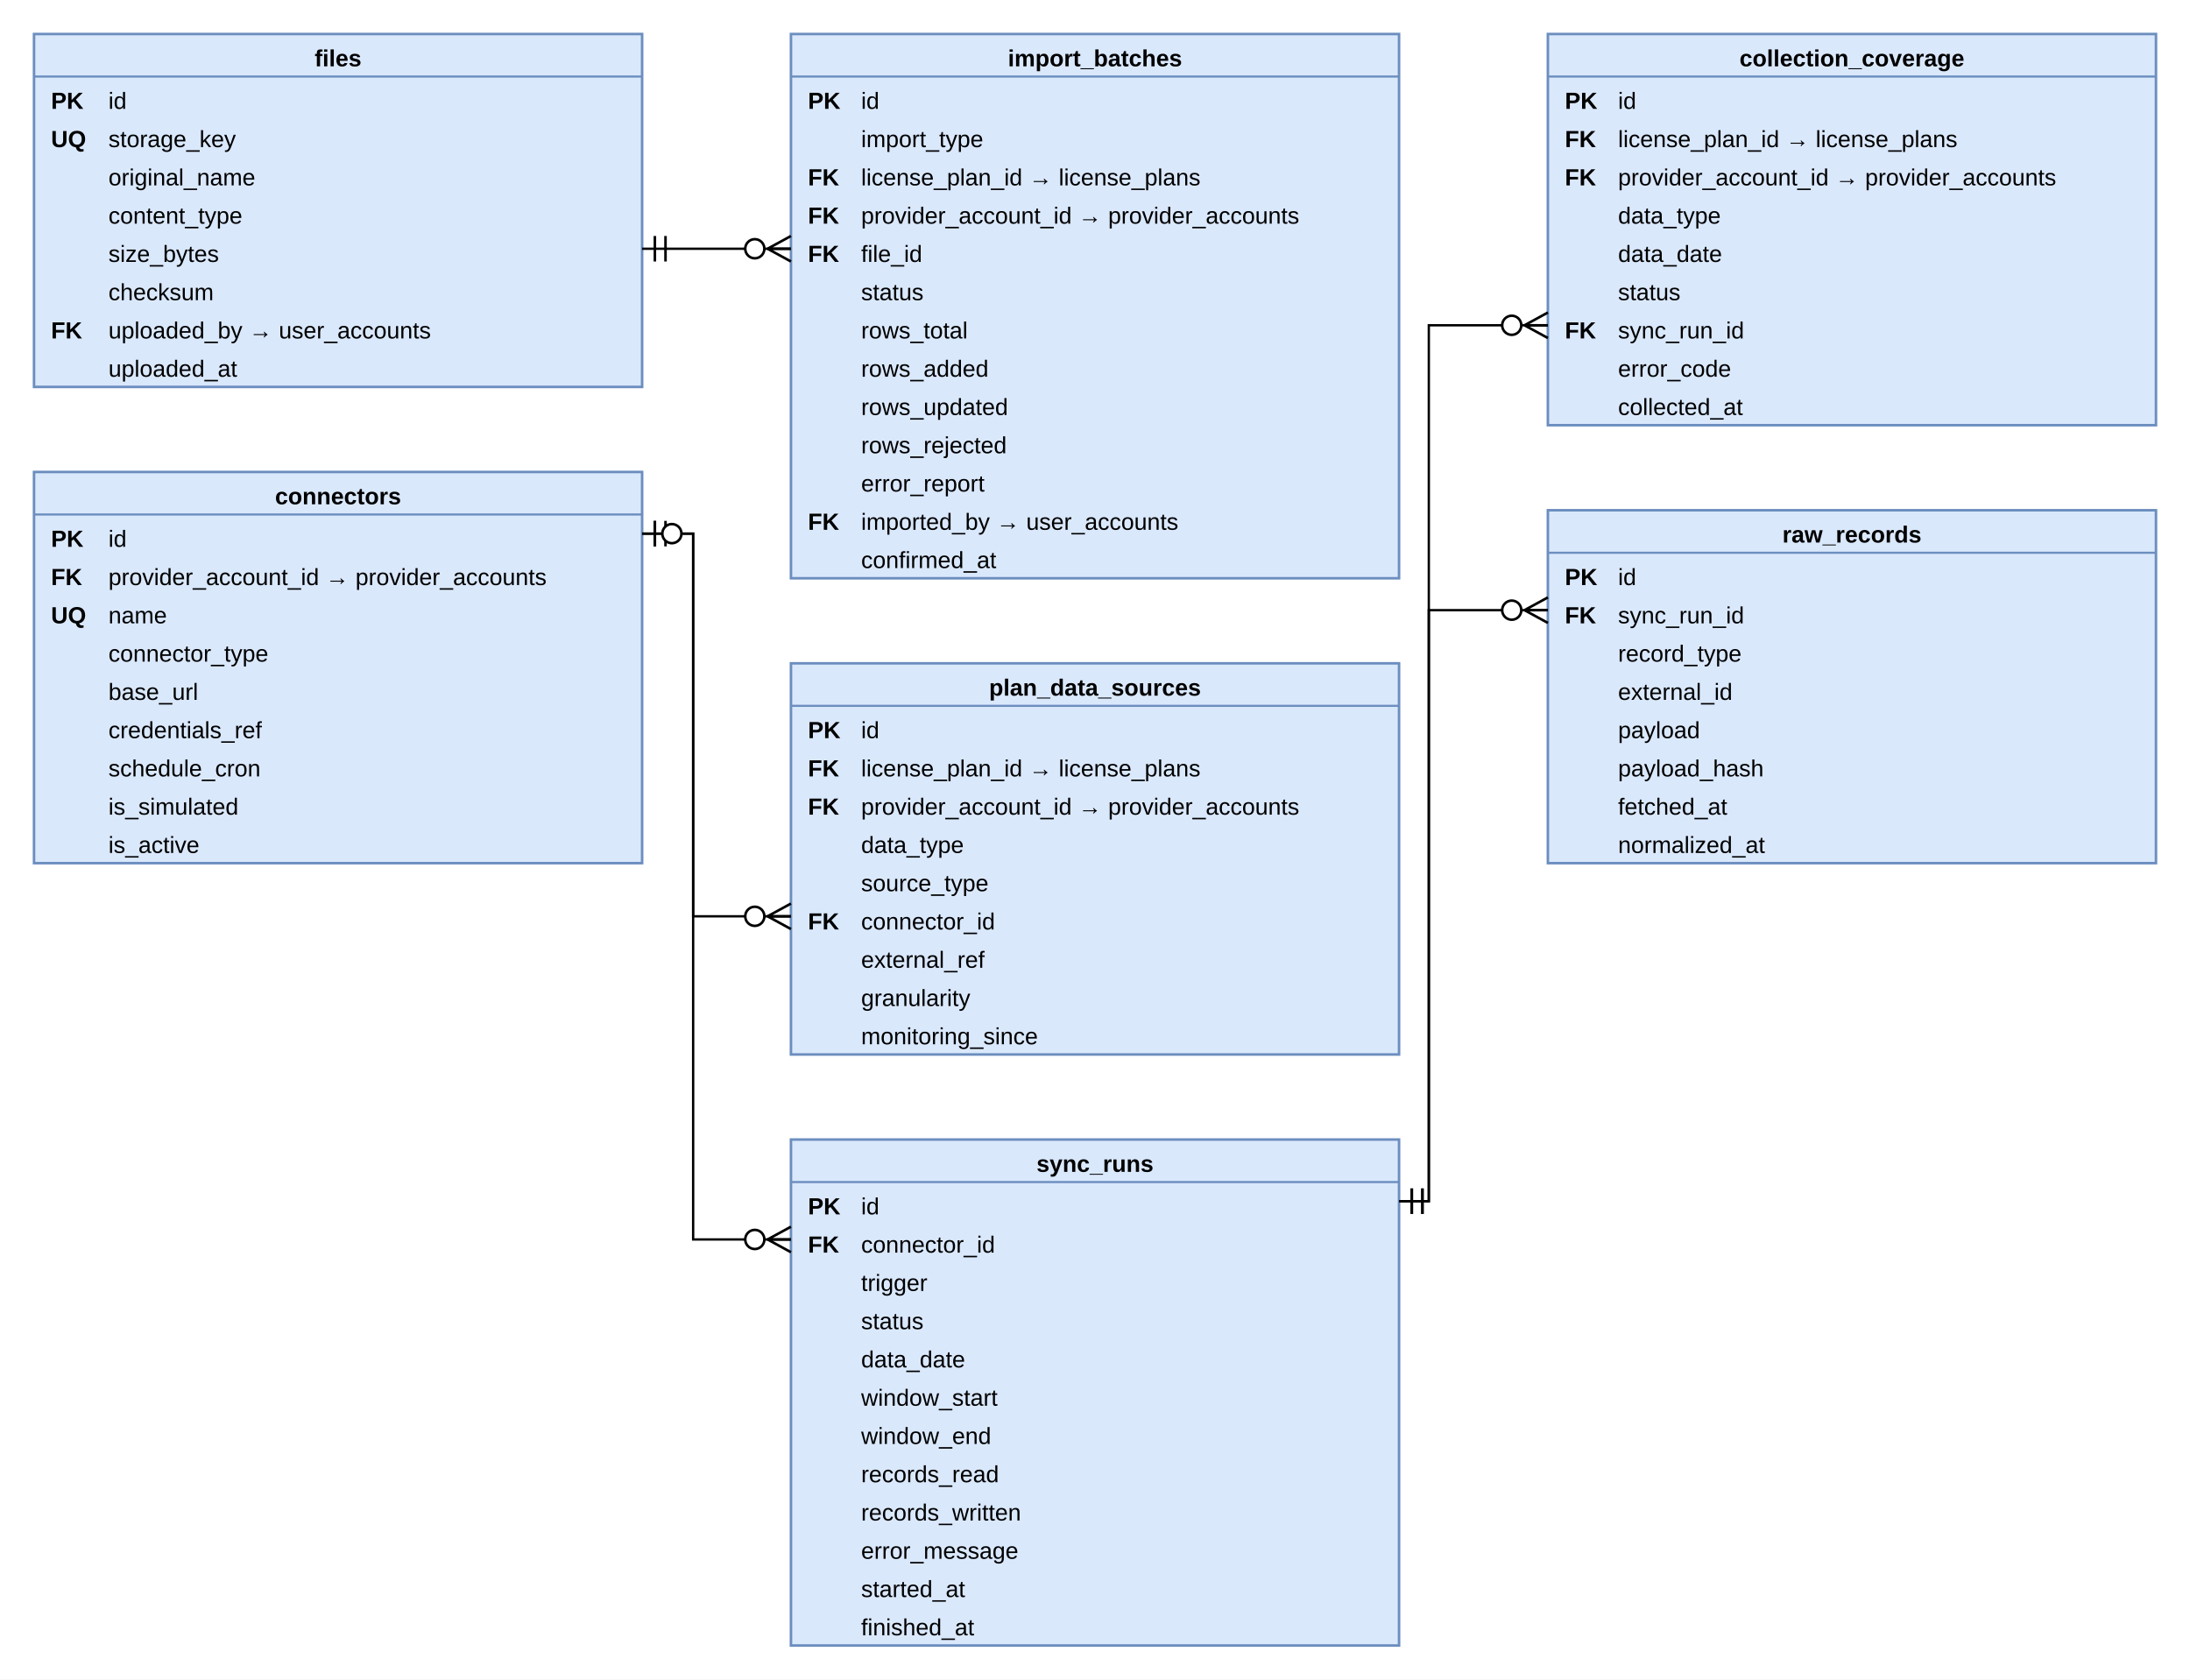
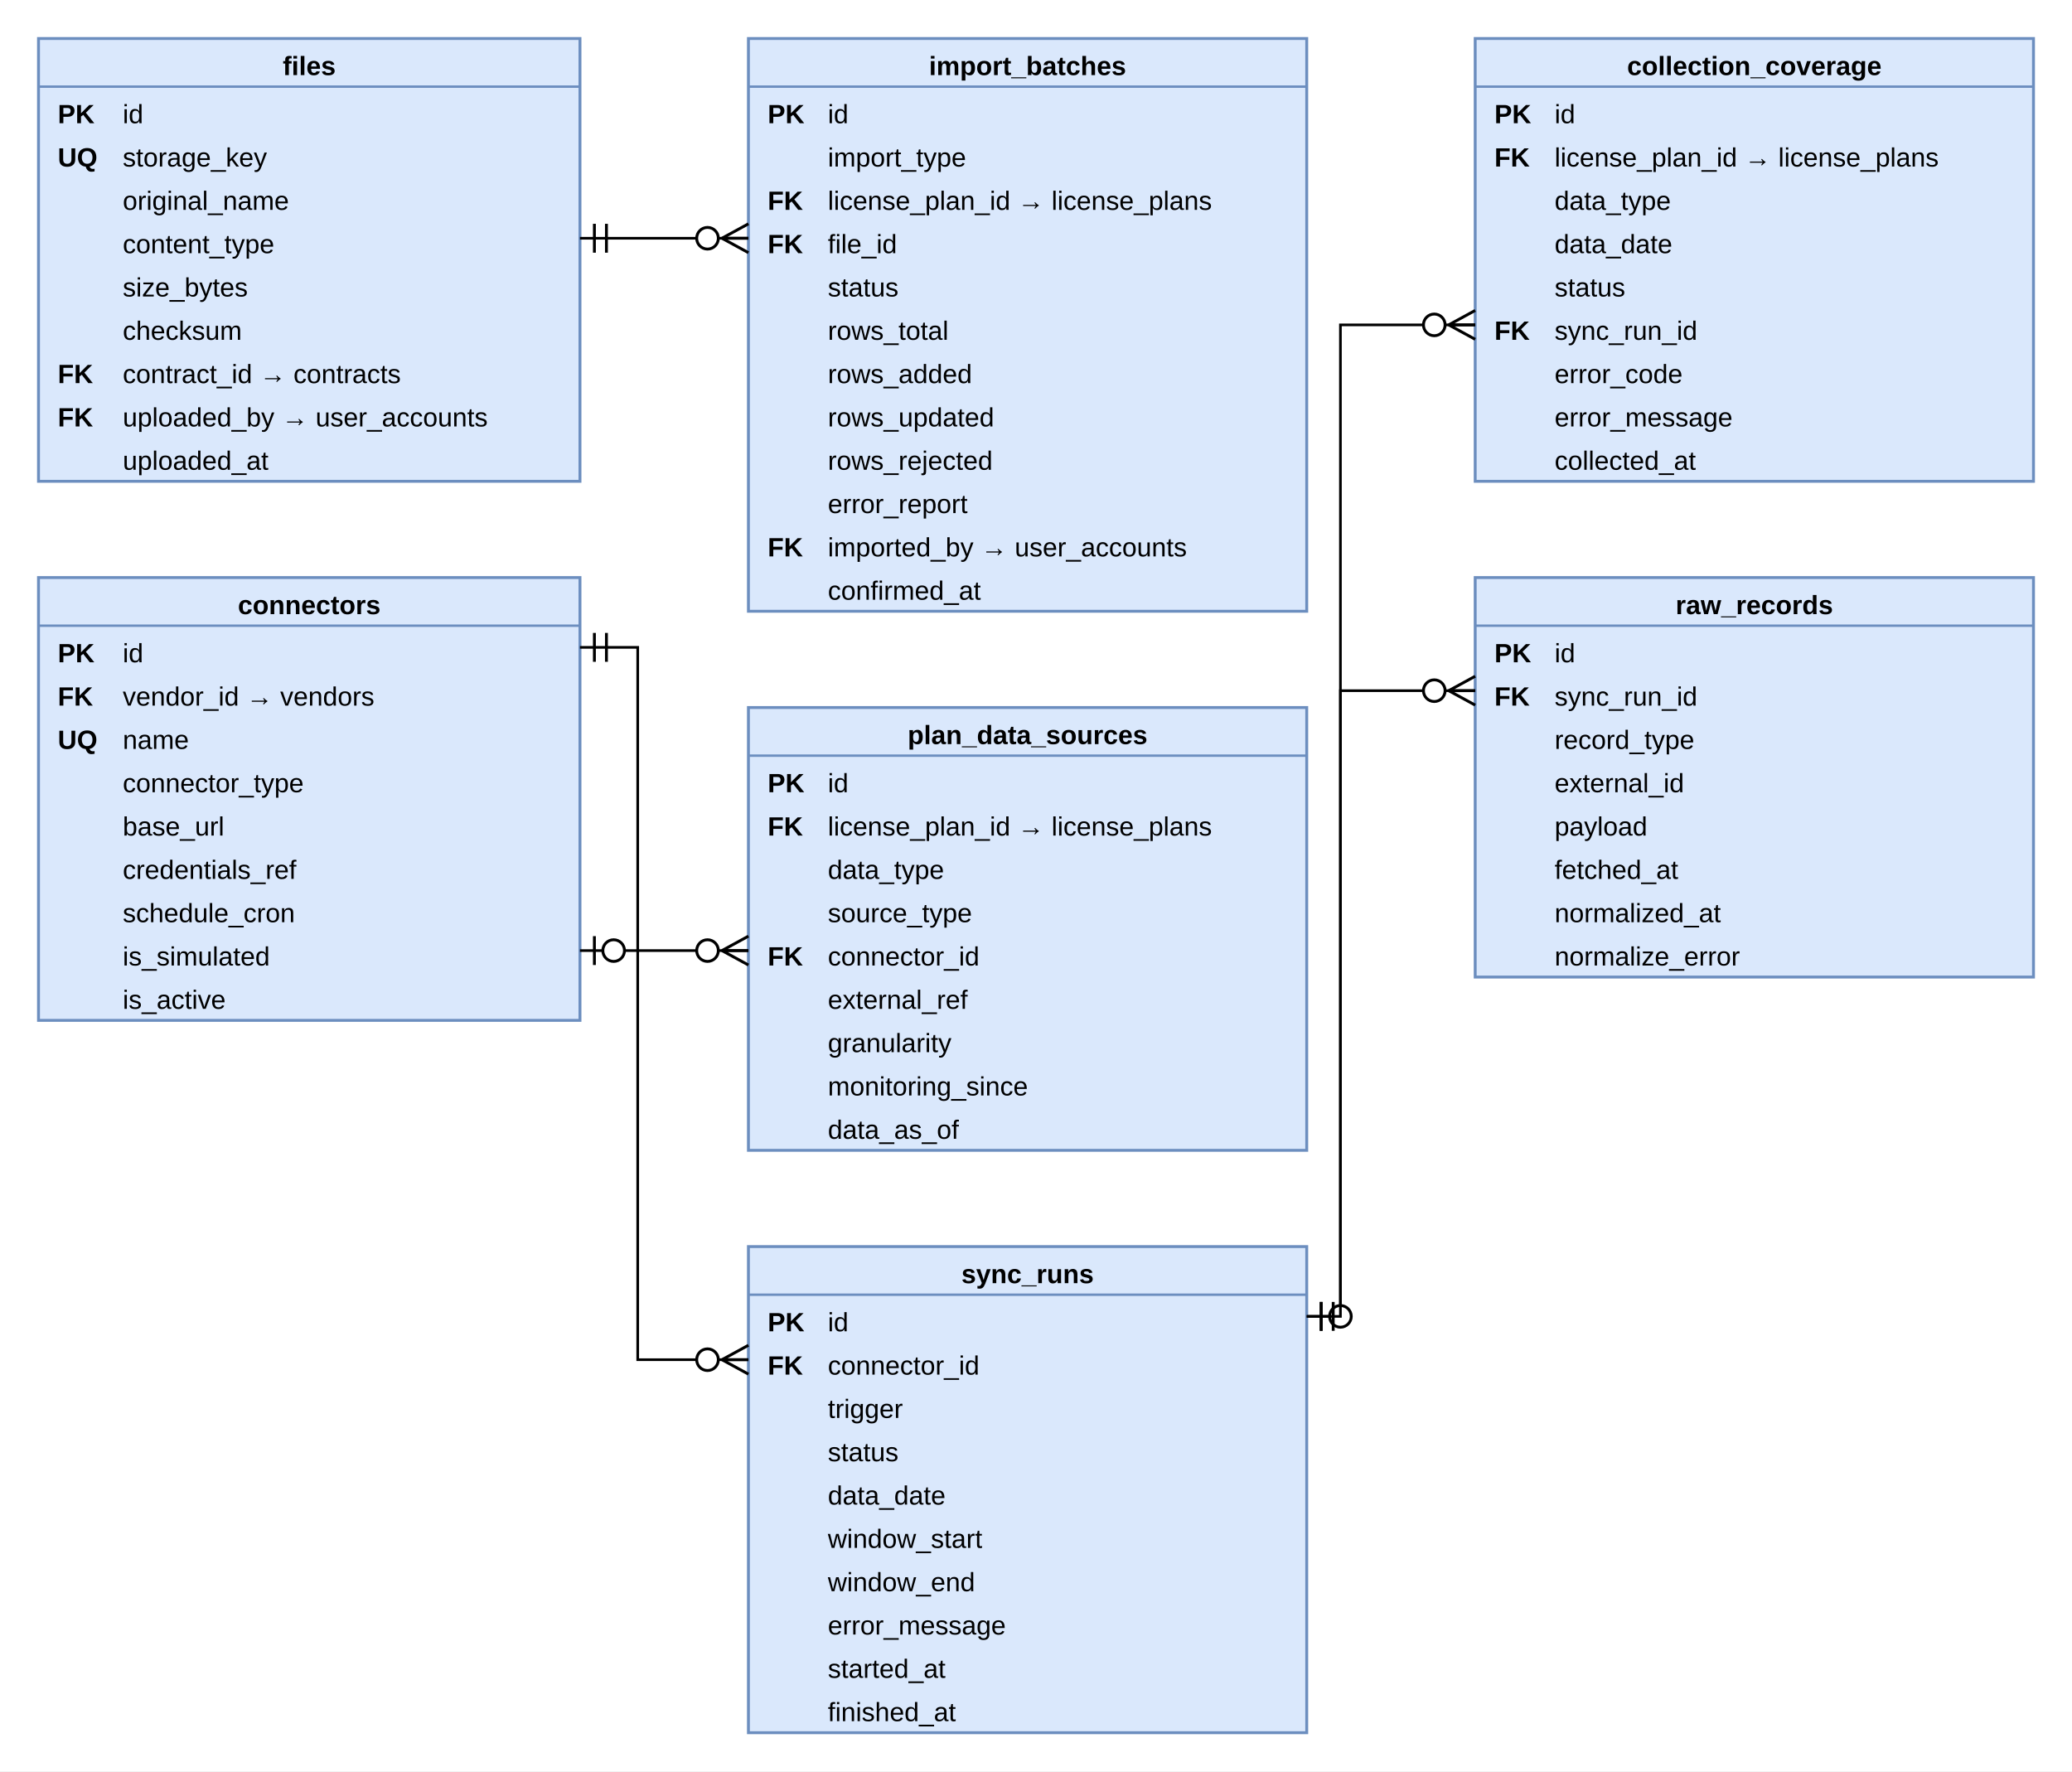
- <svg xmlns="http://www.w3.org/2000/svg" width="1030" height="790" viewBox="0 0 1030 790" font-family="Liberation Sans, Arial, Helvetica, sans-serif">
+ <svg xmlns="http://www.w3.org/2000/svg" width="861" height="736" viewBox="0 0 861 736" font-family="Liberation Sans, Arial, Helvetica, sans-serif">
  <rect width="100%" height="100%" fill="#ffffff" />
  <g transform="translate(-4.0,-4.0)">
-     <rect x="20" y="20" width="286.0" height="166" fill="#DAE8FC" stroke="#6C8EBF" stroke-width="1.2" />
-     <text x="163.0" y="35.2" font-size="11" fill="#000000" text-anchor="middle" font-weight="bold" xml:space="preserve">files</text>
-     <line x1="20" y1="40" x2="306.0" y2="40" stroke="#6C8EBF" stroke-width="1" />
+     <rect x="20" y="20" width="225.0" height="184" fill="#DAE8FC" stroke="#6C8EBF" stroke-width="1.2" />
+     <text x="132.5" y="35.2" font-size="11" fill="#000000" text-anchor="middle" font-weight="bold" xml:space="preserve">files</text>
+     <line x1="20" y1="40" x2="245.0" y2="40" stroke="#6C8EBF" stroke-width="1" />
    <text x="28.0" y="55.2" font-size="11" fill="#000000" text-anchor="start" font-weight="bold" xml:space="preserve">PK</text>
    <text x="55.0" y="55.2" font-size="11" fill="#000000" text-anchor="start" xml:space="preserve">id</text>
    <text x="28.0" y="73.2" font-size="11" fill="#000000" text-anchor="start" font-weight="bold" xml:space="preserve">UQ</text>
    <text x="55.0" y="73.2" font-size="11" fill="#000000" text-anchor="start" xml:space="preserve">storage_key</text>
    <text x="55.0" y="91.2" font-size="11" fill="#000000" text-anchor="start" xml:space="preserve">original_name</text>
    <text x="55.0" y="109.2" font-size="11" fill="#000000" text-anchor="start" xml:space="preserve">content_type</text>
    <text x="55.0" y="127.2" font-size="11" fill="#000000" text-anchor="start" xml:space="preserve">size_bytes</text>
    <text x="55.0" y="145.2" font-size="11" fill="#000000" text-anchor="start" xml:space="preserve">checksum</text>
    <text x="28.0" y="163.2" font-size="11" fill="#000000" text-anchor="start" font-weight="bold" xml:space="preserve">FK</text>
-     <text x="55.0" y="163.2" font-size="11" fill="#000000" text-anchor="start" xml:space="preserve">uploaded_by → user_accounts</text>
-     <text x="55.0" y="181.2" font-size="11" fill="#000000" text-anchor="start" xml:space="preserve">uploaded_at</text>
-     <rect x="20" y="226" width="286.0" height="184" fill="#DAE8FC" stroke="#6C8EBF" stroke-width="1.2" />
-     <text x="163.0" y="241.2" font-size="11" fill="#000000" text-anchor="middle" font-weight="bold" xml:space="preserve">connectors</text>
-     <line x1="20" y1="246" x2="306.0" y2="246" stroke="#6C8EBF" stroke-width="1" />
-     <text x="28.0" y="261.2" font-size="11" fill="#000000" text-anchor="start" font-weight="bold" xml:space="preserve">PK</text>
-     <text x="55.0" y="261.2" font-size="11" fill="#000000" text-anchor="start" xml:space="preserve">id</text>
-     <text x="28.0" y="279.2" font-size="11" fill="#000000" text-anchor="start" font-weight="bold" xml:space="preserve">FK</text>
-     <text x="55.0" y="279.2" font-size="11" fill="#000000" text-anchor="start" xml:space="preserve">provider_account_id → provider_accounts</text>
-     <text x="28.0" y="297.2" font-size="11" fill="#000000" text-anchor="start" font-weight="bold" xml:space="preserve">UQ</text>
-     <text x="55.0" y="297.2" font-size="11" fill="#000000" text-anchor="start" xml:space="preserve">name</text>
-     <text x="55.0" y="315.2" font-size="11" fill="#000000" text-anchor="start" xml:space="preserve">connector_type</text>
-     <text x="55.0" y="333.2" font-size="11" fill="#000000" text-anchor="start" xml:space="preserve">base_url</text>
-     <text x="55.0" y="351.2" font-size="11" fill="#000000" text-anchor="start" xml:space="preserve">credentials_ref</text>
-     <text x="55.0" y="369.2" font-size="11" fill="#000000" text-anchor="start" xml:space="preserve">schedule_cron</text>
-     <text x="55.0" y="387.2" font-size="11" fill="#000000" text-anchor="start" xml:space="preserve">is_simulated</text>
-     <text x="55.0" y="405.2" font-size="11" fill="#000000" text-anchor="start" xml:space="preserve">is_active</text>
-     <rect x="376.0" y="20" width="286.0" height="256" fill="#DAE8FC" stroke="#6C8EBF" stroke-width="1.2" />
-     <text x="519.0" y="35.2" font-size="11" fill="#000000" text-anchor="middle" font-weight="bold" xml:space="preserve">import_batches</text>
-     <line x1="376.0" y1="40" x2="662.0" y2="40" stroke="#6C8EBF" stroke-width="1" />
-     <text x="384.0" y="55.2" font-size="11" fill="#000000" text-anchor="start" font-weight="bold" xml:space="preserve">PK</text>
-     <text x="409.0" y="55.2" font-size="11" fill="#000000" text-anchor="start" xml:space="preserve">id</text>
-     <text x="409.0" y="73.2" font-size="11" fill="#000000" text-anchor="start" xml:space="preserve">import_type</text>
-     <text x="384.0" y="91.2" font-size="11" fill="#000000" text-anchor="start" font-weight="bold" xml:space="preserve">FK</text>
-     <text x="409.0" y="91.2" font-size="11" fill="#000000" text-anchor="start" xml:space="preserve">license_plan_id → license_plans</text>
-     <text x="384.0" y="109.2" font-size="11" fill="#000000" text-anchor="start" font-weight="bold" xml:space="preserve">FK</text>
-     <text x="409.0" y="109.2" font-size="11" fill="#000000" text-anchor="start" xml:space="preserve">provider_account_id → provider_accounts</text>
-     <text x="384.0" y="127.2" font-size="11" fill="#000000" text-anchor="start" font-weight="bold" xml:space="preserve">FK</text>
-     <text x="409.0" y="127.2" font-size="11" fill="#000000" text-anchor="start" xml:space="preserve">file_id</text>
-     <text x="409.0" y="145.2" font-size="11" fill="#000000" text-anchor="start" xml:space="preserve">status</text>
-     <text x="409.0" y="163.2" font-size="11" fill="#000000" text-anchor="start" xml:space="preserve">rows_total</text>
-     <text x="409.0" y="181.2" font-size="11" fill="#000000" text-anchor="start" xml:space="preserve">rows_added</text>
-     <text x="409.0" y="199.2" font-size="11" fill="#000000" text-anchor="start" xml:space="preserve">rows_updated</text>
-     <text x="409.0" y="217.2" font-size="11" fill="#000000" text-anchor="start" xml:space="preserve">rows_rejected</text>
-     <text x="409.0" y="235.2" font-size="11" fill="#000000" text-anchor="start" xml:space="preserve">error_report</text>
-     <text x="384.0" y="253.2" font-size="11" fill="#000000" text-anchor="start" font-weight="bold" xml:space="preserve">FK</text>
-     <text x="409.0" y="253.2" font-size="11" fill="#000000" text-anchor="start" xml:space="preserve">imported_by → user_accounts</text>
-     <text x="409.0" y="271.2" font-size="11" fill="#000000" text-anchor="start" xml:space="preserve">confirmed_at</text>
-     <rect x="376.0" y="316" width="286.0" height="184" fill="#DAE8FC" stroke="#6C8EBF" stroke-width="1.2" />
-     <text x="519.0" y="331.2" font-size="11" fill="#000000" text-anchor="middle" font-weight="bold" xml:space="preserve">plan_data_sources</text>
-     <line x1="376.0" y1="336" x2="662.0" y2="336" stroke="#6C8EBF" stroke-width="1" />
-     <text x="384.0" y="351.2" font-size="11" fill="#000000" text-anchor="start" font-weight="bold" xml:space="preserve">PK</text>
-     <text x="409.0" y="351.2" font-size="11" fill="#000000" text-anchor="start" xml:space="preserve">id</text>
-     <text x="384.0" y="369.2" font-size="11" fill="#000000" text-anchor="start" font-weight="bold" xml:space="preserve">FK</text>
-     <text x="409.0" y="369.2" font-size="11" fill="#000000" text-anchor="start" xml:space="preserve">license_plan_id → license_plans</text>
-     <text x="384.0" y="387.2" font-size="11" fill="#000000" text-anchor="start" font-weight="bold" xml:space="preserve">FK</text>
-     <text x="409.0" y="387.2" font-size="11" fill="#000000" text-anchor="start" xml:space="preserve">provider_account_id → provider_accounts</text>
-     <text x="409.0" y="405.2" font-size="11" fill="#000000" text-anchor="start" xml:space="preserve">data_type</text>
-     <text x="409.0" y="423.2" font-size="11" fill="#000000" text-anchor="start" xml:space="preserve">source_type</text>
-     <text x="384.0" y="441.2" font-size="11" fill="#000000" text-anchor="start" font-weight="bold" xml:space="preserve">FK</text>
-     <text x="409.0" y="441.2" font-size="11" fill="#000000" text-anchor="start" xml:space="preserve">connector_id</text>
-     <text x="409.0" y="459.2" font-size="11" fill="#000000" text-anchor="start" xml:space="preserve">external_ref</text>
-     <text x="409.0" y="477.2" font-size="11" fill="#000000" text-anchor="start" xml:space="preserve">granularity</text>
-     <text x="409.0" y="495.2" font-size="11" fill="#000000" text-anchor="start" xml:space="preserve">monitoring_since</text>
-     <rect x="376.0" y="540" width="286.0" height="238" fill="#DAE8FC" stroke="#6C8EBF" stroke-width="1.2" />
-     <text x="519.0" y="555.2" font-size="11" fill="#000000" text-anchor="middle" font-weight="bold" xml:space="preserve">sync_runs</text>
-     <line x1="376.0" y1="560" x2="662.0" y2="560" stroke="#6C8EBF" stroke-width="1" />
-     <text x="384.0" y="575.2" font-size="11" fill="#000000" text-anchor="start" font-weight="bold" xml:space="preserve">PK</text>
-     <text x="409.0" y="575.2" font-size="11" fill="#000000" text-anchor="start" xml:space="preserve">id</text>
-     <text x="384.0" y="593.2" font-size="11" fill="#000000" text-anchor="start" font-weight="bold" xml:space="preserve">FK</text>
-     <text x="409.0" y="593.2" font-size="11" fill="#000000" text-anchor="start" xml:space="preserve">connector_id</text>
-     <text x="409.0" y="611.2" font-size="11" fill="#000000" text-anchor="start" xml:space="preserve">trigger</text>
-     <text x="409.0" y="629.2" font-size="11" fill="#000000" text-anchor="start" xml:space="preserve">status</text>
-     <text x="409.0" y="647.2" font-size="11" fill="#000000" text-anchor="start" xml:space="preserve">data_date</text>
-     <text x="409.0" y="665.2" font-size="11" fill="#000000" text-anchor="start" xml:space="preserve">window_start</text>
-     <text x="409.0" y="683.2" font-size="11" fill="#000000" text-anchor="start" xml:space="preserve">window_end</text>
-     <text x="409.0" y="701.2" font-size="11" fill="#000000" text-anchor="start" xml:space="preserve">records_read</text>
-     <text x="409.0" y="719.2" font-size="11" fill="#000000" text-anchor="start" xml:space="preserve">records_written</text>
-     <text x="409.0" y="737.2" font-size="11" fill="#000000" text-anchor="start" xml:space="preserve">error_message</text>
-     <text x="409.0" y="755.2" font-size="11" fill="#000000" text-anchor="start" xml:space="preserve">started_at</text>
-     <text x="409.0" y="773.2" font-size="11" fill="#000000" text-anchor="start" xml:space="preserve">finished_at</text>
-     <rect x="732.0" y="20" width="286.0" height="184" fill="#DAE8FC" stroke="#6C8EBF" stroke-width="1.2" />
-     <text x="875.0" y="35.2" font-size="11" fill="#000000" text-anchor="middle" font-weight="bold" xml:space="preserve">collection_coverage</text>
-     <line x1="732.0" y1="40" x2="1018.0" y2="40" stroke="#6C8EBF" stroke-width="1" />
-     <text x="740.0" y="55.2" font-size="11" fill="#000000" text-anchor="start" font-weight="bold" xml:space="preserve">PK</text>
-     <text x="765.0" y="55.2" font-size="11" fill="#000000" text-anchor="start" xml:space="preserve">id</text>
-     <text x="740.0" y="73.2" font-size="11" fill="#000000" text-anchor="start" font-weight="bold" xml:space="preserve">FK</text>
-     <text x="765.0" y="73.2" font-size="11" fill="#000000" text-anchor="start" xml:space="preserve">license_plan_id → license_plans</text>
-     <text x="740.0" y="91.2" font-size="11" fill="#000000" text-anchor="start" font-weight="bold" xml:space="preserve">FK</text>
-     <text x="765.0" y="91.2" font-size="11" fill="#000000" text-anchor="start" xml:space="preserve">provider_account_id → provider_accounts</text>
-     <text x="765.0" y="109.2" font-size="11" fill="#000000" text-anchor="start" xml:space="preserve">data_type</text>
-     <text x="765.0" y="127.2" font-size="11" fill="#000000" text-anchor="start" xml:space="preserve">data_date</text>
-     <text x="765.0" y="145.2" font-size="11" fill="#000000" text-anchor="start" xml:space="preserve">status</text>
-     <text x="740.0" y="163.2" font-size="11" fill="#000000" text-anchor="start" font-weight="bold" xml:space="preserve">FK</text>
-     <text x="765.0" y="163.2" font-size="11" fill="#000000" text-anchor="start" xml:space="preserve">sync_run_id</text>
-     <text x="765.0" y="181.2" font-size="11" fill="#000000" text-anchor="start" xml:space="preserve">error_code</text>
-     <text x="765.0" y="199.2" font-size="11" fill="#000000" text-anchor="start" xml:space="preserve">collected_at</text>
-     <rect x="732.0" y="244" width="286.0" height="166" fill="#DAE8FC" stroke="#6C8EBF" stroke-width="1.2" />
-     <text x="875.0" y="259.2" font-size="11" fill="#000000" text-anchor="middle" font-weight="bold" xml:space="preserve">raw_records</text>
-     <line x1="732.0" y1="264" x2="1018.0" y2="264" stroke="#6C8EBF" stroke-width="1" />
-     <text x="740.0" y="279.2" font-size="11" fill="#000000" text-anchor="start" font-weight="bold" xml:space="preserve">PK</text>
-     <text x="765.0" y="279.2" font-size="11" fill="#000000" text-anchor="start" xml:space="preserve">id</text>
-     <text x="740.0" y="297.2" font-size="11" fill="#000000" text-anchor="start" font-weight="bold" xml:space="preserve">FK</text>
-     <text x="765.0" y="297.2" font-size="11" fill="#000000" text-anchor="start" xml:space="preserve">sync_run_id</text>
-     <text x="765.0" y="315.2" font-size="11" fill="#000000" text-anchor="start" xml:space="preserve">record_type</text>
-     <text x="765.0" y="333.2" font-size="11" fill="#000000" text-anchor="start" xml:space="preserve">external_id</text>
-     <text x="765.0" y="351.2" font-size="11" fill="#000000" text-anchor="start" xml:space="preserve">payload</text>
-     <text x="765.0" y="369.2" font-size="11" fill="#000000" text-anchor="start" xml:space="preserve">payload_hash</text>
-     <text x="765.0" y="387.2" font-size="11" fill="#000000" text-anchor="start" xml:space="preserve">fetched_at</text>
-     <text x="765.0" y="405.2" font-size="11" fill="#000000" text-anchor="start" xml:space="preserve">normalized_at</text>
-     <path d="M306.0,121.0 L376.0,121.0" fill="none" stroke="#000000" stroke-width="1.1" />
-     <path d="M365.0,121.0 L376.0,127.0 M365.0,121.0 L376.0,115.0 M365.0,121.0 L376.0,121.0" fill="none" stroke="#000000" stroke-width="1.2" />
-     <circle cx="359.0" cy="121.0" r="4.5" fill="#fff" stroke="#000000" stroke-width="1.2" />
-     <path d="M312.0,115.0 L312.0,127.0" stroke="#000000" stroke-width="1.2" />
-     <path d="M317.0,115.0 L317.0,127.0" stroke="#000000" stroke-width="1.2" />
-     <path d="M306.0,255.0 L330.0,255.0 L330.0,587.0 L376.0,587.0" fill="none" stroke="#000000" stroke-width="1.1" />
-     <path d="M365.0,587.0 L376.0,593.0 M365.0,587.0 L376.0,581.0 M365.0,587.0 L376.0,587.0" fill="none" stroke="#000000" stroke-width="1.2" />
-     <circle cx="359.0" cy="587.0" r="4.5" fill="#fff" stroke="#000000" stroke-width="1.2" />
-     <path d="M312.0,249.0 L312.0,261.0" stroke="#000000" stroke-width="1.2" />
-     <path d="M317.0,249.0 L317.0,261.0" stroke="#000000" stroke-width="1.2" />
-     <path d="M306.0,255.0 L330.0,255.0 L330.0,435.0 L376.0,435.0" fill="none" stroke="#000000" stroke-width="1.1" />
-     <path d="M365.0,435.0 L376.0,441.0 M365.0,435.0 L376.0,429.0 M365.0,435.0 L376.0,435.0" fill="none" stroke="#000000" stroke-width="1.2" />
-     <circle cx="359.0" cy="435.0" r="4.5" fill="#fff" stroke="#000000" stroke-width="1.2" />
-     <path d="M312.0,249.0 L312.0,261.0" stroke="#000000" stroke-width="1.2" />
-     <circle cx="320.0" cy="255.0" r="4.5" fill="#fff" stroke="#000000" stroke-width="1.2" />
-     <path d="M662.0,569.0 L676.0,569.0 L676.0,157.0 L732.0,157.0" fill="none" stroke="#000000" stroke-width="1.1" />
-     <path d="M721.0,157.0 L732.0,163.0 M721.0,157.0 L732.0,151.0 M721.0,157.0 L732.0,157.0" fill="none" stroke="#000000" stroke-width="1.2" />
-     <circle cx="715.0" cy="157.0" r="4.5" fill="#fff" stroke="#000000" stroke-width="1.2" />
-     <path d="M668.0,563.0 L668.0,575.0" stroke="#000000" stroke-width="1.2" />
-     <path d="M673.0,563.0 L673.0,575.0" stroke="#000000" stroke-width="1.2" />
-     <path d="M662.0,569.0 L676.0,569.0 L676.0,291.0 L732.0,291.0" fill="none" stroke="#000000" stroke-width="1.1" />
-     <path d="M721.0,291.0 L732.0,297.0 M721.0,291.0 L732.0,285.0 M721.0,291.0 L732.0,291.0" fill="none" stroke="#000000" stroke-width="1.2" />
-     <circle cx="715.0" cy="291.0" r="4.5" fill="#fff" stroke="#000000" stroke-width="1.2" />
-     <path d="M668.0,563.0 L668.0,575.0" stroke="#000000" stroke-width="1.2" />
-     <path d="M673.0,563.0 L673.0,575.0" stroke="#000000" stroke-width="1.2" />
+     <text x="55.0" y="163.2" font-size="11" fill="#000000" text-anchor="start" xml:space="preserve">contract_id → contracts</text>
+     <text x="28.0" y="181.2" font-size="11" fill="#000000" text-anchor="start" font-weight="bold" xml:space="preserve">FK</text>
+     <text x="55.0" y="181.2" font-size="11" fill="#000000" text-anchor="start" xml:space="preserve">uploaded_by → user_accounts</text>
+     <text x="55.0" y="199.2" font-size="11" fill="#000000" text-anchor="start" xml:space="preserve">uploaded_at</text>
+     <rect x="20" y="244" width="225.0" height="184" fill="#DAE8FC" stroke="#6C8EBF" stroke-width="1.2" />
+     <text x="132.5" y="259.2" font-size="11" fill="#000000" text-anchor="middle" font-weight="bold" xml:space="preserve">connectors</text>
+     <line x1="20" y1="264" x2="245.0" y2="264" stroke="#6C8EBF" stroke-width="1" />
+     <text x="28.0" y="279.2" font-size="11" fill="#000000" text-anchor="start" font-weight="bold" xml:space="preserve">PK</text>
+     <text x="55.0" y="279.2" font-size="11" fill="#000000" text-anchor="start" xml:space="preserve">id</text>
+     <text x="28.0" y="297.2" font-size="11" fill="#000000" text-anchor="start" font-weight="bold" xml:space="preserve">FK</text>
+     <text x="55.0" y="297.2" font-size="11" fill="#000000" text-anchor="start" xml:space="preserve">vendor_id → vendors</text>
+     <text x="28.0" y="315.2" font-size="11" fill="#000000" text-anchor="start" font-weight="bold" xml:space="preserve">UQ</text>
+     <text x="55.0" y="315.2" font-size="11" fill="#000000" text-anchor="start" xml:space="preserve">name</text>
+     <text x="55.0" y="333.2" font-size="11" fill="#000000" text-anchor="start" xml:space="preserve">connector_type</text>
+     <text x="55.0" y="351.2" font-size="11" fill="#000000" text-anchor="start" xml:space="preserve">base_url</text>
+     <text x="55.0" y="369.2" font-size="11" fill="#000000" text-anchor="start" xml:space="preserve">credentials_ref</text>
+     <text x="55.0" y="387.2" font-size="11" fill="#000000" text-anchor="start" xml:space="preserve">schedule_cron</text>
+     <text x="55.0" y="405.2" font-size="11" fill="#000000" text-anchor="start" xml:space="preserve">is_simulated</text>
+     <text x="55.0" y="423.2" font-size="11" fill="#000000" text-anchor="start" xml:space="preserve">is_active</text>
+     <rect x="315.0" y="20" width="232.0" height="238" fill="#DAE8FC" stroke="#6C8EBF" stroke-width="1.2" />
+     <text x="431.0" y="35.2" font-size="11" fill="#000000" text-anchor="middle" font-weight="bold" xml:space="preserve">import_batches</text>
+     <line x1="315.0" y1="40" x2="547.0" y2="40" stroke="#6C8EBF" stroke-width="1" />
+     <text x="323.0" y="55.2" font-size="11" fill="#000000" text-anchor="start" font-weight="bold" xml:space="preserve">PK</text>
+     <text x="348.0" y="55.2" font-size="11" fill="#000000" text-anchor="start" xml:space="preserve">id</text>
+     <text x="348.0" y="73.2" font-size="11" fill="#000000" text-anchor="start" xml:space="preserve">import_type</text>
+     <text x="323.0" y="91.2" font-size="11" fill="#000000" text-anchor="start" font-weight="bold" xml:space="preserve">FK</text>
+     <text x="348.0" y="91.2" font-size="11" fill="#000000" text-anchor="start" xml:space="preserve">license_plan_id → license_plans</text>
+     <text x="323.0" y="109.2" font-size="11" fill="#000000" text-anchor="start" font-weight="bold" xml:space="preserve">FK</text>
+     <text x="348.0" y="109.2" font-size="11" fill="#000000" text-anchor="start" xml:space="preserve">file_id</text>
+     <text x="348.0" y="127.2" font-size="11" fill="#000000" text-anchor="start" xml:space="preserve">status</text>
+     <text x="348.0" y="145.2" font-size="11" fill="#000000" text-anchor="start" xml:space="preserve">rows_total</text>
+     <text x="348.0" y="163.2" font-size="11" fill="#000000" text-anchor="start" xml:space="preserve">rows_added</text>
+     <text x="348.0" y="181.2" font-size="11" fill="#000000" text-anchor="start" xml:space="preserve">rows_updated</text>
+     <text x="348.0" y="199.2" font-size="11" fill="#000000" text-anchor="start" xml:space="preserve">rows_rejected</text>
+     <text x="348.0" y="217.2" font-size="11" fill="#000000" text-anchor="start" xml:space="preserve">error_report</text>
+     <text x="323.0" y="235.2" font-size="11" fill="#000000" text-anchor="start" font-weight="bold" xml:space="preserve">FK</text>
+     <text x="348.0" y="235.2" font-size="11" fill="#000000" text-anchor="start" xml:space="preserve">imported_by → user_accounts</text>
+     <text x="348.0" y="253.2" font-size="11" fill="#000000" text-anchor="start" xml:space="preserve">confirmed_at</text>
+     <rect x="315.0" y="298" width="232.0" height="184" fill="#DAE8FC" stroke="#6C8EBF" stroke-width="1.2" />
+     <text x="431.0" y="313.2" font-size="11" fill="#000000" text-anchor="middle" font-weight="bold" xml:space="preserve">plan_data_sources</text>
+     <line x1="315.0" y1="318" x2="547.0" y2="318" stroke="#6C8EBF" stroke-width="1" />
+     <text x="323.0" y="333.2" font-size="11" fill="#000000" text-anchor="start" font-weight="bold" xml:space="preserve">PK</text>
+     <text x="348.0" y="333.2" font-size="11" fill="#000000" text-anchor="start" xml:space="preserve">id</text>
+     <text x="323.0" y="351.2" font-size="11" fill="#000000" text-anchor="start" font-weight="bold" xml:space="preserve">FK</text>
+     <text x="348.0" y="351.2" font-size="11" fill="#000000" text-anchor="start" xml:space="preserve">license_plan_id → license_plans</text>
+     <text x="348.0" y="369.2" font-size="11" fill="#000000" text-anchor="start" xml:space="preserve">data_type</text>
+     <text x="348.0" y="387.2" font-size="11" fill="#000000" text-anchor="start" xml:space="preserve">source_type</text>
+     <text x="323.0" y="405.2" font-size="11" fill="#000000" text-anchor="start" font-weight="bold" xml:space="preserve">FK</text>
+     <text x="348.0" y="405.2" font-size="11" fill="#000000" text-anchor="start" xml:space="preserve">connector_id</text>
+     <text x="348.0" y="423.2" font-size="11" fill="#000000" text-anchor="start" xml:space="preserve">external_ref</text>
+     <text x="348.0" y="441.2" font-size="11" fill="#000000" text-anchor="start" xml:space="preserve">granularity</text>
+     <text x="348.0" y="459.2" font-size="11" fill="#000000" text-anchor="start" xml:space="preserve">monitoring_since</text>
+     <text x="348.0" y="477.2" font-size="11" fill="#000000" text-anchor="start" xml:space="preserve">data_as_of</text>
+     <rect x="315.0" y="522" width="232.0" height="202" fill="#DAE8FC" stroke="#6C8EBF" stroke-width="1.2" />
+     <text x="431.0" y="537.2" font-size="11" fill="#000000" text-anchor="middle" font-weight="bold" xml:space="preserve">sync_runs</text>
+     <line x1="315.0" y1="542" x2="547.0" y2="542" stroke="#6C8EBF" stroke-width="1" />
+     <text x="323.0" y="557.2" font-size="11" fill="#000000" text-anchor="start" font-weight="bold" xml:space="preserve">PK</text>
+     <text x="348.0" y="557.2" font-size="11" fill="#000000" text-anchor="start" xml:space="preserve">id</text>
+     <text x="323.0" y="575.2" font-size="11" fill="#000000" text-anchor="start" font-weight="bold" xml:space="preserve">FK</text>
+     <text x="348.0" y="575.2" font-size="11" fill="#000000" text-anchor="start" xml:space="preserve">connector_id</text>
+     <text x="348.0" y="593.2" font-size="11" fill="#000000" text-anchor="start" xml:space="preserve">trigger</text>
+     <text x="348.0" y="611.2" font-size="11" fill="#000000" text-anchor="start" xml:space="preserve">status</text>
+     <text x="348.0" y="629.2" font-size="11" fill="#000000" text-anchor="start" xml:space="preserve">data_date</text>
+     <text x="348.0" y="647.2" font-size="11" fill="#000000" text-anchor="start" xml:space="preserve">window_start</text>
+     <text x="348.0" y="665.2" font-size="11" fill="#000000" text-anchor="start" xml:space="preserve">window_end</text>
+     <text x="348.0" y="683.2" font-size="11" fill="#000000" text-anchor="start" xml:space="preserve">error_message</text>
+     <text x="348.0" y="701.2" font-size="11" fill="#000000" text-anchor="start" xml:space="preserve">started_at</text>
+     <text x="348.0" y="719.2" font-size="11" fill="#000000" text-anchor="start" xml:space="preserve">finished_at</text>
+     <rect x="617.0" y="20" width="232.0" height="184" fill="#DAE8FC" stroke="#6C8EBF" stroke-width="1.2" />
+     <text x="733.0" y="35.2" font-size="11" fill="#000000" text-anchor="middle" font-weight="bold" xml:space="preserve">collection_coverage</text>
+     <line x1="617.0" y1="40" x2="849.0" y2="40" stroke="#6C8EBF" stroke-width="1" />
+     <text x="625.0" y="55.2" font-size="11" fill="#000000" text-anchor="start" font-weight="bold" xml:space="preserve">PK</text>
+     <text x="650.0" y="55.2" font-size="11" fill="#000000" text-anchor="start" xml:space="preserve">id</text>
+     <text x="625.0" y="73.2" font-size="11" fill="#000000" text-anchor="start" font-weight="bold" xml:space="preserve">FK</text>
+     <text x="650.0" y="73.2" font-size="11" fill="#000000" text-anchor="start" xml:space="preserve">license_plan_id → license_plans</text>
+     <text x="650.0" y="91.2" font-size="11" fill="#000000" text-anchor="start" xml:space="preserve">data_type</text>
+     <text x="650.0" y="109.2" font-size="11" fill="#000000" text-anchor="start" xml:space="preserve">data_date</text>
+     <text x="650.0" y="127.2" font-size="11" fill="#000000" text-anchor="start" xml:space="preserve">status</text>
+     <text x="625.0" y="145.2" font-size="11" fill="#000000" text-anchor="start" font-weight="bold" xml:space="preserve">FK</text>
+     <text x="650.0" y="145.2" font-size="11" fill="#000000" text-anchor="start" xml:space="preserve">sync_run_id</text>
+     <text x="650.0" y="163.2" font-size="11" fill="#000000" text-anchor="start" xml:space="preserve">error_code</text>
+     <text x="650.0" y="181.2" font-size="11" fill="#000000" text-anchor="start" xml:space="preserve">error_message</text>
+     <text x="650.0" y="199.2" font-size="11" fill="#000000" text-anchor="start" xml:space="preserve">collected_at</text>
+     <rect x="617.0" y="244" width="232.0" height="166" fill="#DAE8FC" stroke="#6C8EBF" stroke-width="1.2" />
+     <text x="733.0" y="259.2" font-size="11" fill="#000000" text-anchor="middle" font-weight="bold" xml:space="preserve">raw_records</text>
+     <line x1="617.0" y1="264" x2="849.0" y2="264" stroke="#6C8EBF" stroke-width="1" />
+     <text x="625.0" y="279.2" font-size="11" fill="#000000" text-anchor="start" font-weight="bold" xml:space="preserve">PK</text>
+     <text x="650.0" y="279.2" font-size="11" fill="#000000" text-anchor="start" xml:space="preserve">id</text>
+     <text x="625.0" y="297.2" font-size="11" fill="#000000" text-anchor="start" font-weight="bold" xml:space="preserve">FK</text>
+     <text x="650.0" y="297.2" font-size="11" fill="#000000" text-anchor="start" xml:space="preserve">sync_run_id</text>
+     <text x="650.0" y="315.2" font-size="11" fill="#000000" text-anchor="start" xml:space="preserve">record_type</text>
+     <text x="650.0" y="333.2" font-size="11" fill="#000000" text-anchor="start" xml:space="preserve">external_id</text>
+     <text x="650.0" y="351.2" font-size="11" fill="#000000" text-anchor="start" xml:space="preserve">payload</text>
+     <text x="650.0" y="369.2" font-size="11" fill="#000000" text-anchor="start" xml:space="preserve">fetched_at</text>
+     <text x="650.0" y="387.2" font-size="11" fill="#000000" text-anchor="start" xml:space="preserve">normalized_at</text>
+     <text x="650.0" y="405.2" font-size="11" fill="#000000" text-anchor="start" xml:space="preserve">normalize_error</text>
+     <path d="M245.0,103.0 L315.0,103.0" fill="none" stroke="#000000" stroke-width="1.1" />
+     <path d="M304.0,103.0 L315.0,109.0 M304.0,103.0 L315.0,97.0 M304.0,103.0 L315.0,103.0" fill="none" stroke="#000000" stroke-width="1.2" />
+     <circle cx="298.0" cy="103.0" r="4.5" fill="#fff" stroke="#000000" stroke-width="1.2" />
+     <path d="M251.0,97.0 L251.0,109.0" stroke="#000000" stroke-width="1.2" />
+     <path d="M256.0,97.0 L256.0,109.0" stroke="#000000" stroke-width="1.2" />
+     <path d="M245.0,273.0 L269.0,273.0 L269.0,569.0 L315.0,569.0" fill="none" stroke="#000000" stroke-width="1.1" />
+     <path d="M304.0,569.0 L315.0,575.0 M304.0,569.0 L315.0,563.0 M304.0,569.0 L315.0,569.0" fill="none" stroke="#000000" stroke-width="1.2" />
+     <circle cx="298.0" cy="569.0" r="4.5" fill="#fff" stroke="#000000" stroke-width="1.2" />
+     <path d="M251.0,267.0 L251.0,279.0" stroke="#000000" stroke-width="1.2" />
+     <path d="M256.0,267.0 L256.0,279.0" stroke="#000000" stroke-width="1.2" />
+     <path d="M245.0,399.0 L315.0,399.0" fill="none" stroke="#000000" stroke-width="1.1" />
+     <path d="M304.0,399.0 L315.0,405.0 M304.0,399.0 L315.0,393.0 M304.0,399.0 L315.0,399.0" fill="none" stroke="#000000" stroke-width="1.2" />
+     <circle cx="298.0" cy="399.0" r="4.5" fill="#fff" stroke="#000000" stroke-width="1.2" />
+     <path d="M251.0,393.0 L251.0,405.0" stroke="#000000" stroke-width="1.2" />
+     <circle cx="259.0" cy="399.0" r="4.5" fill="#fff" stroke="#000000" stroke-width="1.2" />
+     <path d="M547.0,551.0 L561.0,551.0 L561.0,139.0 L617.0,139.0" fill="none" stroke="#000000" stroke-width="1.1" />
+     <path d="M606.0,139.0 L617.0,145.0 M606.0,139.0 L617.0,133.0 M606.0,139.0 L617.0,139.0" fill="none" stroke="#000000" stroke-width="1.2" />
+     <circle cx="600.0" cy="139.0" r="4.5" fill="#fff" stroke="#000000" stroke-width="1.2" />
+     <path d="M553.0,545.0 L553.0,557.0" stroke="#000000" stroke-width="1.2" />
+     <circle cx="561.0" cy="551.0" r="4.5" fill="#fff" stroke="#000000" stroke-width="1.2" />
+     <path d="M547.0,551.0 L561.0,551.0 L561.0,291.0 L617.0,291.0" fill="none" stroke="#000000" stroke-width="1.1" />
+     <path d="M606.0,291.0 L617.0,297.0 M606.0,291.0 L617.0,285.0 M606.0,291.0 L617.0,291.0" fill="none" stroke="#000000" stroke-width="1.2" />
+     <circle cx="600.0" cy="291.0" r="4.5" fill="#fff" stroke="#000000" stroke-width="1.2" />
+     <path d="M553.0,545.0 L553.0,557.0" stroke="#000000" stroke-width="1.2" />
+     <path d="M558.0,545.0 L558.0,557.0" stroke="#000000" stroke-width="1.2" />
  </g>
</svg>
